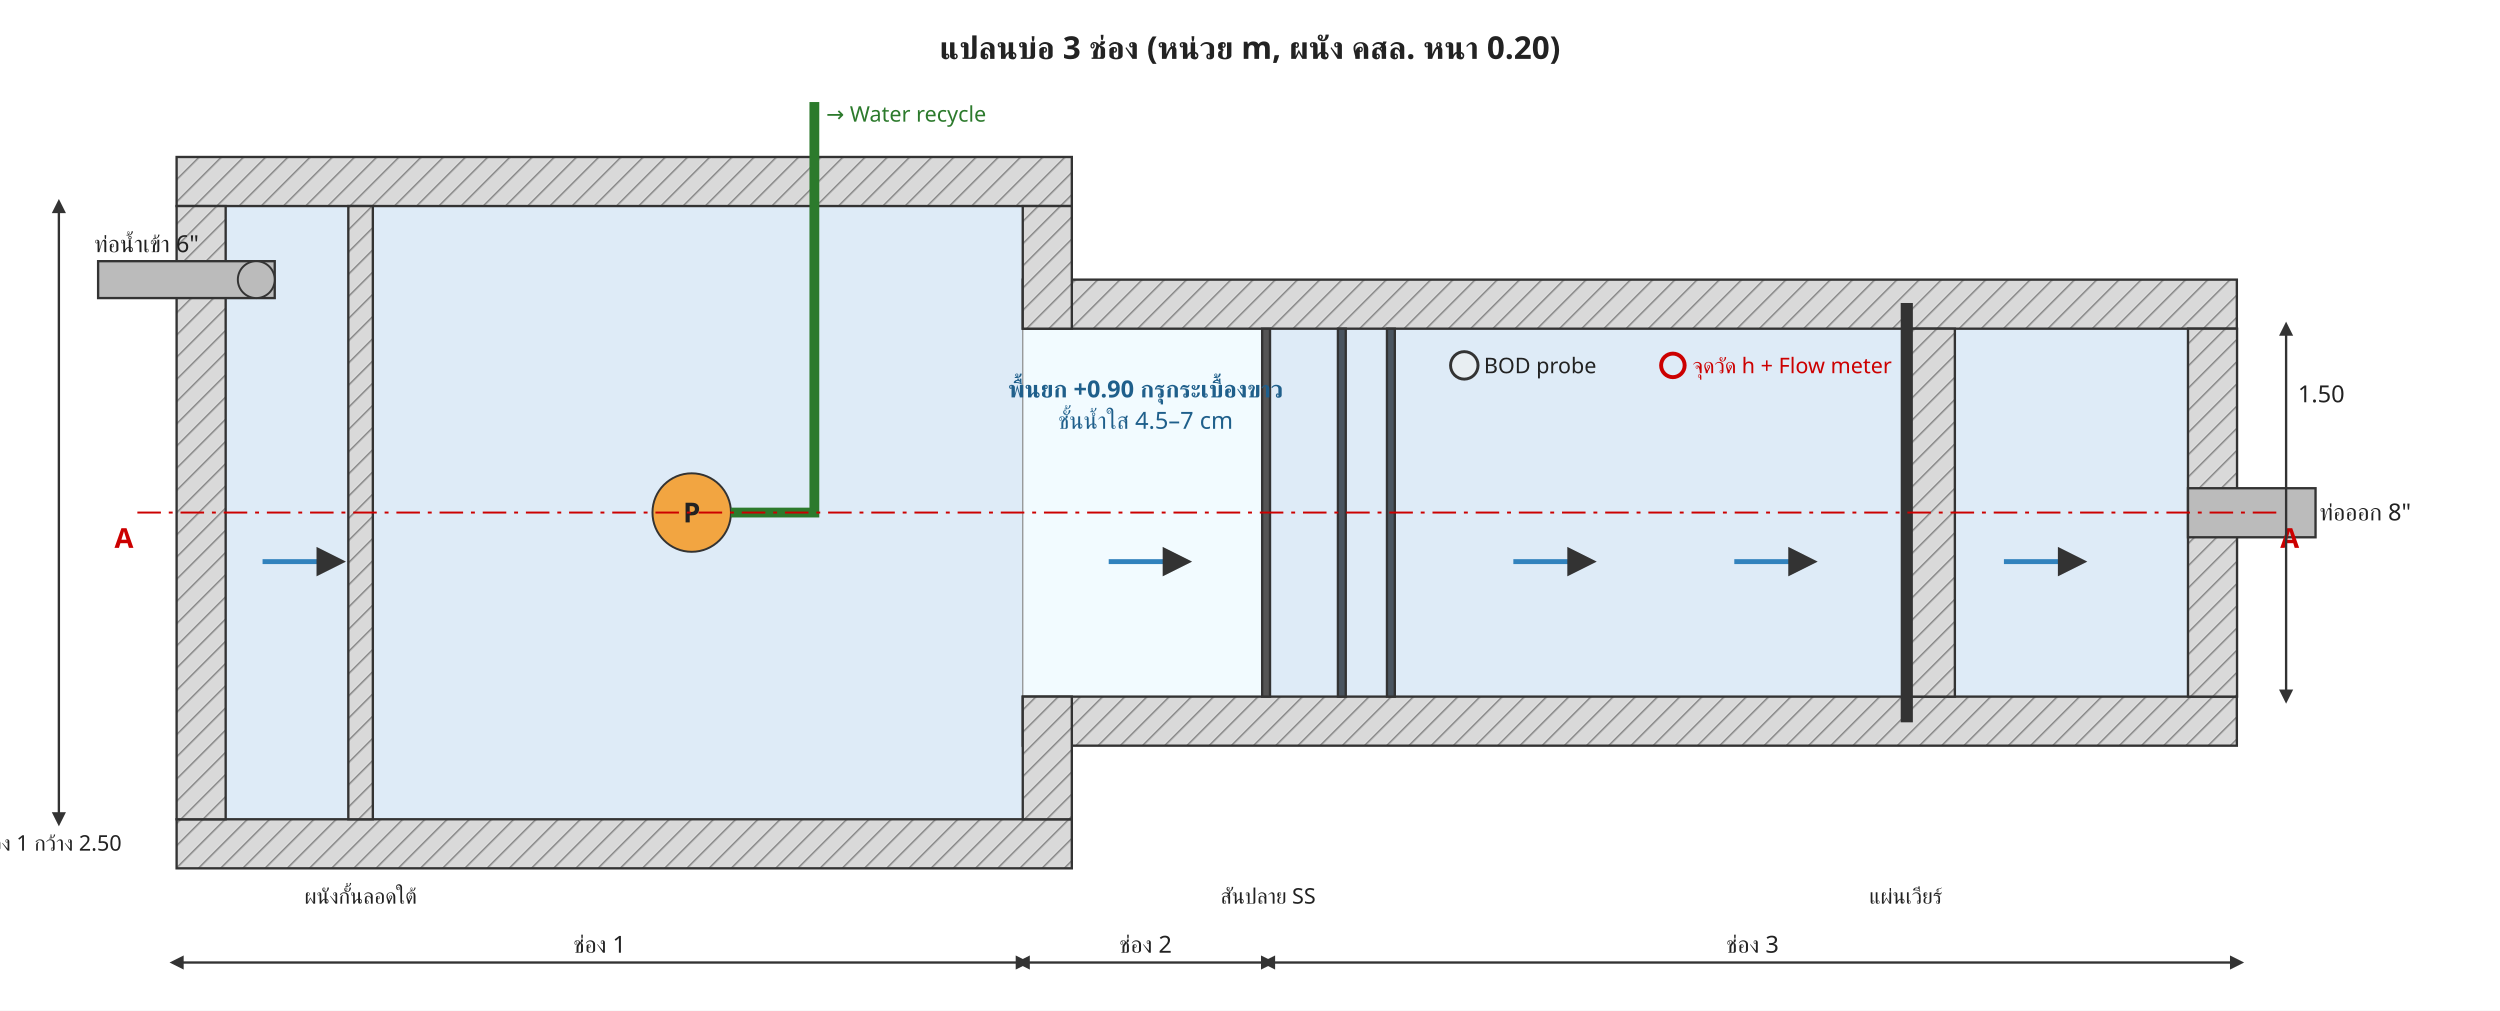
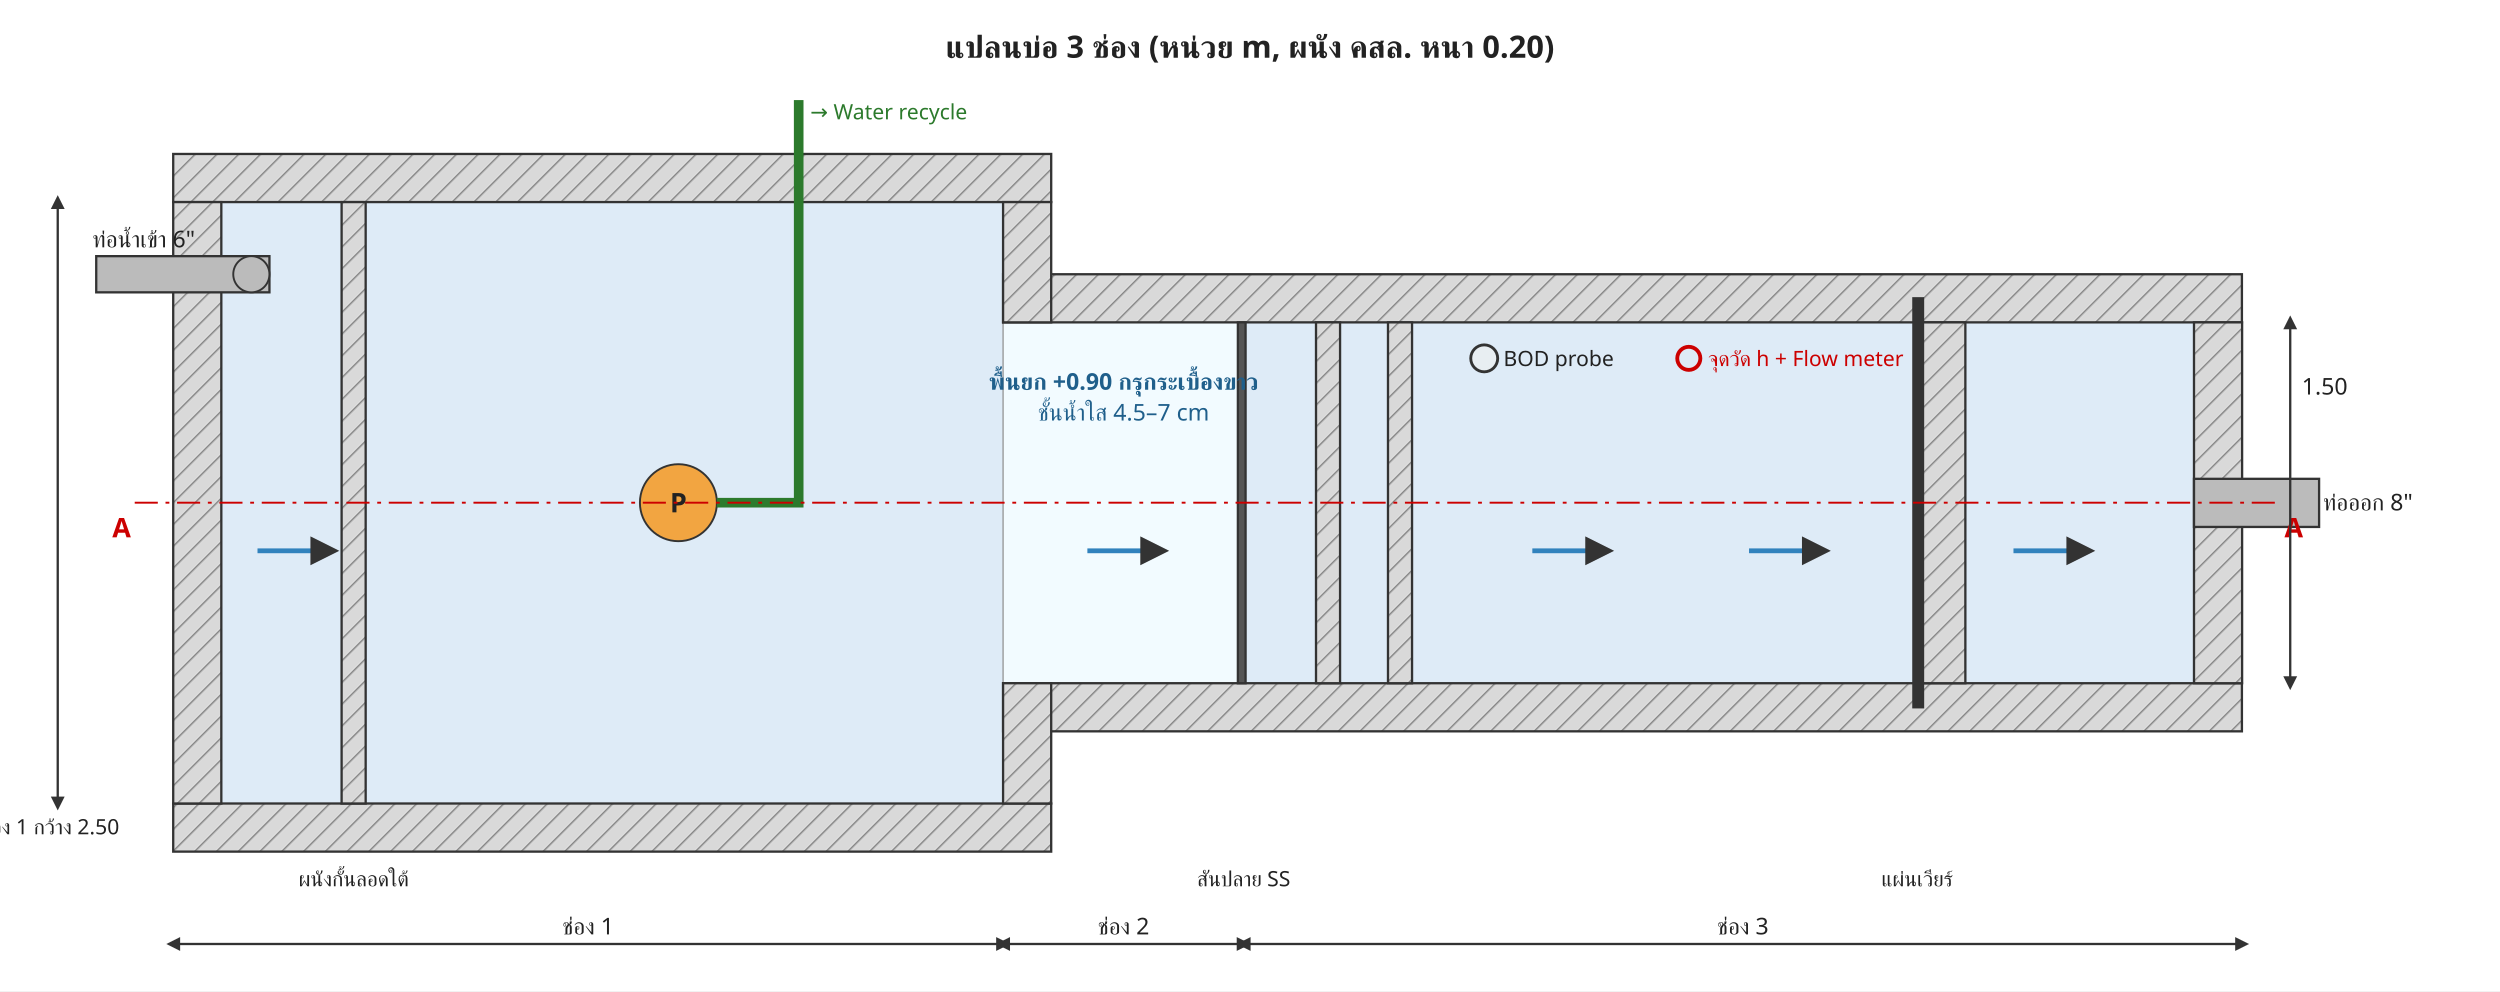
- <svg xmlns="http://www.w3.org/2000/svg" viewBox="0 0 1274 515" width="1274" height="515" font-family="Sarabun, Tahoma, sans-serif">
+ <svg xmlns="http://www.w3.org/2000/svg" viewBox="0 0 1299 515" width="1299" height="515" font-family="Sarabun, Tahoma, sans-serif">
  <defs>
    <pattern id="rc" width="8" height="8" patternUnits="userSpaceOnUse" patternTransform="rotate(45)">
      <rect width="8" height="8" fill="#d9d9d9" />
      <line x1="0" y1="0" x2="0" y2="8" stroke="#888" stroke-width="1.5" />
    </pattern>
    <marker id="a" viewBox="0 0 10 10" refX="5" refY="5" markerWidth="6" markerHeight="6" orient="auto-start-reverse">
      <path d="M0,0 L10,5 L0,10 z" fill="#333" />
    </marker>
  </defs>
-   <rect width="1274" height="515" fill="white" />
-   <text x="637.0" y="30.0" font-size="16" text-anchor="middle" fill="#222" font-weight="bold">แปลนบ่อ 3 ช่อง (หน่วย m, ผนัง คสล. หนา 0.20)</text>
+   <rect width="1299" height="515" fill="white" />
+   <text x="649.5" y="30.0" font-size="16" text-anchor="middle" fill="#222" font-weight="bold">แปลนบ่อ 3 ช่อง (หน่วย m, ผนัง คสล. หนา 0.20)</text>
  <rect x="115.0" y="105.0" width="406.2" height="312.5" fill="#deebf7" stroke="none" stroke-width="1.2" />
  <rect x="521.2" y="167.5" width="125.0" height="187.5" fill="#f2fbff" stroke="#888" stroke-width="0.6" />
-   <rect x="646.2" y="167.5" width="468.8" height="187.5" fill="#deebf7" stroke="none" stroke-width="1.2" />
-   <rect x="521.2" y="142.5" width="618.7" height="25.0" fill="url(#rc)" stroke="#333" stroke-width="1.2" />
-   <rect x="521.2" y="355.0" width="618.7" height="25.0" fill="url(#rc)" stroke="#333" stroke-width="1.2" />
+   <rect x="646.2" y="167.5" width="493.7" height="187.5" fill="#deebf7" stroke="none" stroke-width="1.2" />
+   <rect x="521.2" y="142.5" width="643.7" height="25.0" fill="url(#rc)" stroke="#333" stroke-width="1.2" />
+   <rect x="521.2" y="355.0" width="643.7" height="25.0" fill="url(#rc)" stroke="#333" stroke-width="1.2" />
  <rect x="90.0" y="80.0" width="456.2" height="25.0" fill="url(#rc)" stroke="#333" stroke-width="1.2" />
  <rect x="90.0" y="417.5" width="456.2" height="25.0" fill="url(#rc)" stroke="#333" stroke-width="1.2" />
  <rect x="521.2" y="105.0" width="25.0" height="62.5" fill="url(#rc)" stroke="#333" stroke-width="1.2" />
  <rect x="521.2" y="355.0" width="25.0" height="62.5" fill="url(#rc)" stroke="#333" stroke-width="1.2" />
  <rect x="90.0" y="105.0" width="25.0" height="312.5" fill="url(#rc)" stroke="#333" stroke-width="1.2" />
-   <rect x="1115.0" y="167.5" width="25.0" height="187.5" fill="url(#rc)" stroke="#333" stroke-width="1.2" />
+   <rect x="1140.0" y="167.5" width="25.0" height="187.5" fill="url(#rc)" stroke="#333" stroke-width="1.2" />
  <rect x="50.0" y="133.1" width="90.0" height="18.8" fill="#bbb" stroke="#333" stroke-width="1.2" />
  <circle cx="130.6" cy="142.5" r="9.4" fill="#bbb" stroke="#333" />
  <text x="48.0" y="128.5" font-size="12" text-anchor="start" fill="#222" font-weight="normal">ท่อน้ำเข้า 6"</text>
  <rect x="177.5" y="105.0" width="12.5" height="312.5" fill="url(#rc)" stroke="#333" stroke-width="1.2" />
  <circle cx="352.5" cy="261.2" r="20.0" fill="#f2a541" stroke="#333" />
  <text x="352.5" y="266.2" font-size="14" text-anchor="middle" fill="#222" font-weight="bold">P</text>
  <path d="M372.5,261.2 H415.0 V52.0" fill="none" stroke="#2c7a2c" stroke-width="5" />
  <text x="421.0" y="62.0" font-size="11" text-anchor="start" fill="#2c7a2c" font-weight="normal">→ Water recycle</text>
  <rect x="643.2" y="167.5" width="4.0" height="187.5" fill="#555" stroke="#333" stroke-width="1.2" />
-   <rect x="971.2" y="167.5" width="25.0" height="187.5" fill="url(#rc)" stroke="#333" stroke-width="1.2" />
-   <rect x="681.8" y="167.5" width="4.0" height="187.5" fill="#4a5560" stroke="#333" stroke-width="1.2" />
-   <rect x="706.8" y="167.5" width="4.0" height="187.5" fill="#4a5560" stroke="#333" stroke-width="1.2" />
-   <rect x="969.2" y="155.0" width="5.0" height="212.5" fill="#333" stroke="#333" stroke-width="1.2" />
-   <circle cx="852.5" cy="186.2" r="6" fill="none" stroke="#c00" stroke-width="2" />
-   <text x="862.5" y="190.2" font-size="11" text-anchor="start" fill="#c00" font-weight="normal">จุดวัด h + Flow meter</text>
-   <circle cx="746.2" cy="186.2" r="7" fill="#e8eef2" stroke="#333" stroke-width="1.5" />
-   <text x="756.2" y="190.2" font-size="11" text-anchor="start" fill="#222" font-weight="normal">BOD probe</text>
-   <rect x="1115.0" y="248.8" width="65.0" height="25.0" fill="#bbb" stroke="#333" stroke-width="1.2" />
-   <text x="1182.0" y="265.2" font-size="12" text-anchor="start" fill="#222" font-weight="normal">ท่อออก 8"</text>
+   <rect x="996.2" y="167.5" width="25.0" height="187.5" fill="url(#rc)" stroke="#333" stroke-width="1.2" />
+   <rect x="683.8" y="167.5" width="12.5" height="187.5" fill="url(#rc)" stroke="#333" stroke-width="1.2" />
+   <rect x="721.2" y="167.5" width="12.5" height="187.5" fill="url(#rc)" stroke="#333" stroke-width="1.2" />
+   <rect x="994.2" y="155.0" width="5.0" height="212.5" fill="#333" stroke="#333" stroke-width="1.2" />
+   <circle cx="877.5" cy="186.2" r="6" fill="none" stroke="#c00" stroke-width="2" />
+   <text x="887.5" y="190.2" font-size="11" text-anchor="start" fill="#c00" font-weight="normal">จุดวัด h + Flow meter</text>
+   <circle cx="771.2" cy="186.2" r="7" fill="#e8eef2" stroke="#333" stroke-width="1.5" />
+   <text x="781.2" y="190.2" font-size="11" text-anchor="start" fill="#222" font-weight="normal">BOD probe</text>
+   <rect x="1140.0" y="248.8" width="65.0" height="25.0" fill="#bbb" stroke="#333" stroke-width="1.2" />
+   <text x="1207.0" y="265.2" font-size="12" text-anchor="start" fill="#222" font-weight="normal">ท่อออก 8"</text>
  <line x1="133.8" y1="286.2" x2="168.8" y2="286.2" stroke="#3182bd" stroke-width="2.5" marker-end="url(#a)" />
  <line x1="565.0" y1="286.2" x2="600.0" y2="286.2" stroke="#3182bd" stroke-width="2.5" marker-end="url(#a)" />
-   <line x1="771.2" y1="286.2" x2="806.2" y2="286.2" stroke="#3182bd" stroke-width="2.5" marker-end="url(#a)" />
-   <line x1="883.8" y1="286.2" x2="918.8" y2="286.2" stroke="#3182bd" stroke-width="2.5" marker-end="url(#a)" />
-   <line x1="1021.2" y1="286.2" x2="1056.2" y2="286.2" stroke="#3182bd" stroke-width="2.5" marker-end="url(#a)" />
+   <line x1="796.2" y1="286.2" x2="831.2" y2="286.2" stroke="#3182bd" stroke-width="2.5" marker-end="url(#a)" />
+   <line x1="908.8" y1="286.2" x2="943.8" y2="286.2" stroke="#3182bd" stroke-width="2.5" marker-end="url(#a)" />
+   <line x1="1046.2" y1="286.2" x2="1081.2" y2="286.2" stroke="#3182bd" stroke-width="2.5" marker-end="url(#a)" />
  <text x="583.8" y="202.5" font-size="12" text-anchor="middle" fill="#1f5f8b" font-weight="bold">พื้นยก +0.90 กรุกระเบื้องขาว</text>
  <text x="583.8" y="218.5" font-size="12" text-anchor="middle" fill="#1f5f8b" font-weight="normal">ชั้นน้ำใส 4.5–7 cm</text>
-   <line x1="70.0" y1="261.2" x2="1160.0" y2="261.2" stroke="#c00" stroke-width="1" stroke-dasharray="12 4 2 4" />
+   <line x1="70.0" y1="261.2" x2="1185.0" y2="261.2" stroke="#c00" stroke-width="1" stroke-dasharray="12 4 2 4" />
  <text x="68.0" y="279.2" font-size="14" text-anchor="end" fill="#c00" font-weight="bold">A</text>
-   <text x="1162.0" y="279.2" font-size="14" text-anchor="start" fill="#c00" font-weight="bold">A</text>
+   <text x="1187.0" y="279.2" font-size="14" text-anchor="start" fill="#c00" font-weight="bold">A</text>
  <text x="183.8" y="460.5" font-size="11" text-anchor="middle" fill="#222" font-weight="normal">ผนังกั้นลอดใต้</text>
  <text x="646.2" y="460.5" font-size="11" text-anchor="middle" fill="#222" font-weight="normal">สันปลาย SS</text>
-   <text x="971.2" y="460.5" font-size="11" text-anchor="middle" fill="#222" font-weight="normal">แผ่นเวียร์</text>
+   <text x="996.2" y="460.5" font-size="11" text-anchor="middle" fill="#222" font-weight="normal">แผ่นเวียร์</text>
  <line x1="90.0" y1="490.5" x2="521.2" y2="490.5" stroke="#333" stroke-width="1.2" marker-start="url(#a)" marker-end="url(#a)" />
  <text x="305.6" y="485.5" font-size="12" text-anchor="middle" fill="#222" font-weight="normal">ช่อง 1</text>
  <line x1="521.2" y1="490.5" x2="646.2" y2="490.5" stroke="#333" stroke-width="1.2" marker-start="url(#a)" marker-end="url(#a)" />
  <text x="583.8" y="485.5" font-size="12" text-anchor="middle" fill="#222" font-weight="normal">ช่อง 2</text>
-   <line x1="646.2" y1="490.5" x2="1140.0" y2="490.5" stroke="#333" stroke-width="1.2" marker-start="url(#a)" marker-end="url(#a)" />
-   <text x="893.1" y="485.5" font-size="12" text-anchor="middle" fill="#222" font-weight="normal">ช่อง 3</text>
-   <line x1="1165.0" y1="167.5" x2="1165.0" y2="355.0" stroke="#333" stroke-width="1.2" marker-start="url(#a)" marker-end="url(#a)" />
-   <text x="1171.0" y="205.0" font-size="12" text-anchor="start" fill="#222" font-weight="normal">1.50</text>
+   <line x1="646.2" y1="490.5" x2="1165.0" y2="490.5" stroke="#333" stroke-width="1.2" marker-start="url(#a)" marker-end="url(#a)" />
+   <text x="905.6" y="485.5" font-size="12" text-anchor="middle" fill="#222" font-weight="normal">ช่อง 3</text>
+   <line x1="1190.0" y1="167.5" x2="1190.0" y2="355.0" stroke="#333" stroke-width="1.2" marker-start="url(#a)" marker-end="url(#a)" />
+   <text x="1196.0" y="205.0" font-size="12" text-anchor="start" fill="#222" font-weight="normal">1.50</text>
  <line x1="30.0" y1="105.0" x2="30.0" y2="417.5" stroke="#333" stroke-width="1.2" marker-start="url(#a)" marker-end="url(#a)" />
  <text x="26.0" y="433.5" font-size="11" text-anchor="middle" fill="#222" font-weight="normal">ช่อง 1 กว้าง 2.50</text>
</svg>
